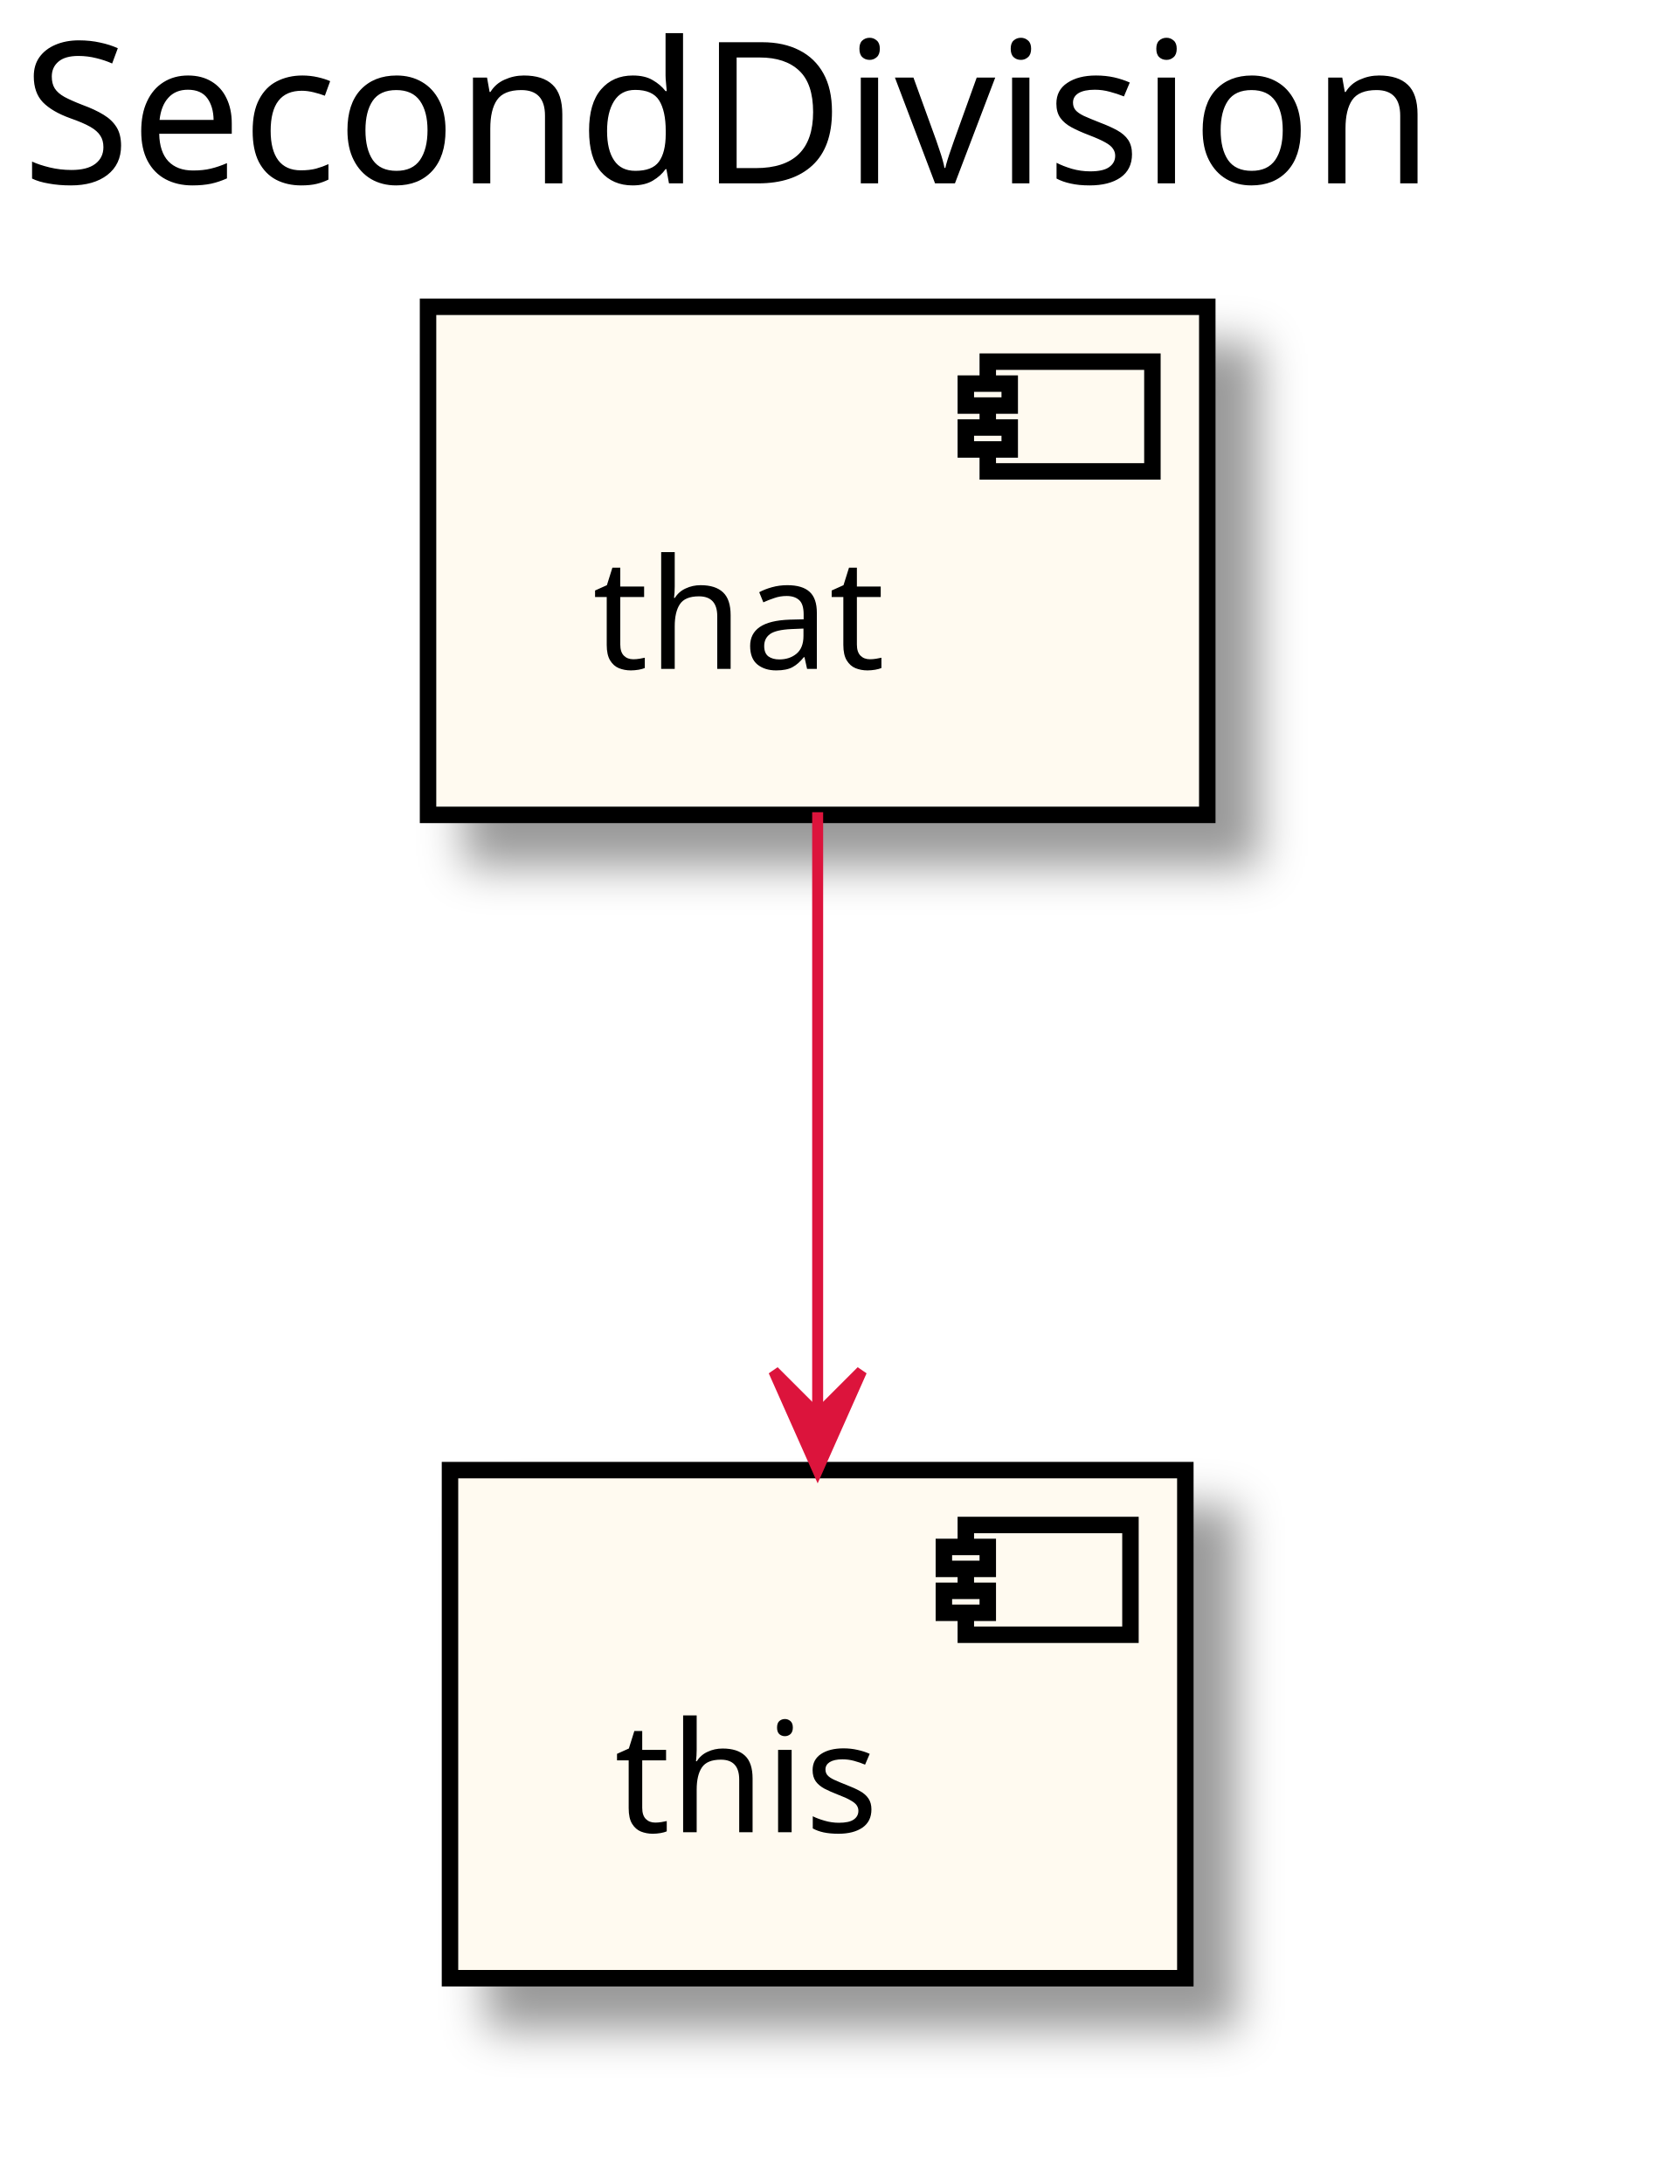
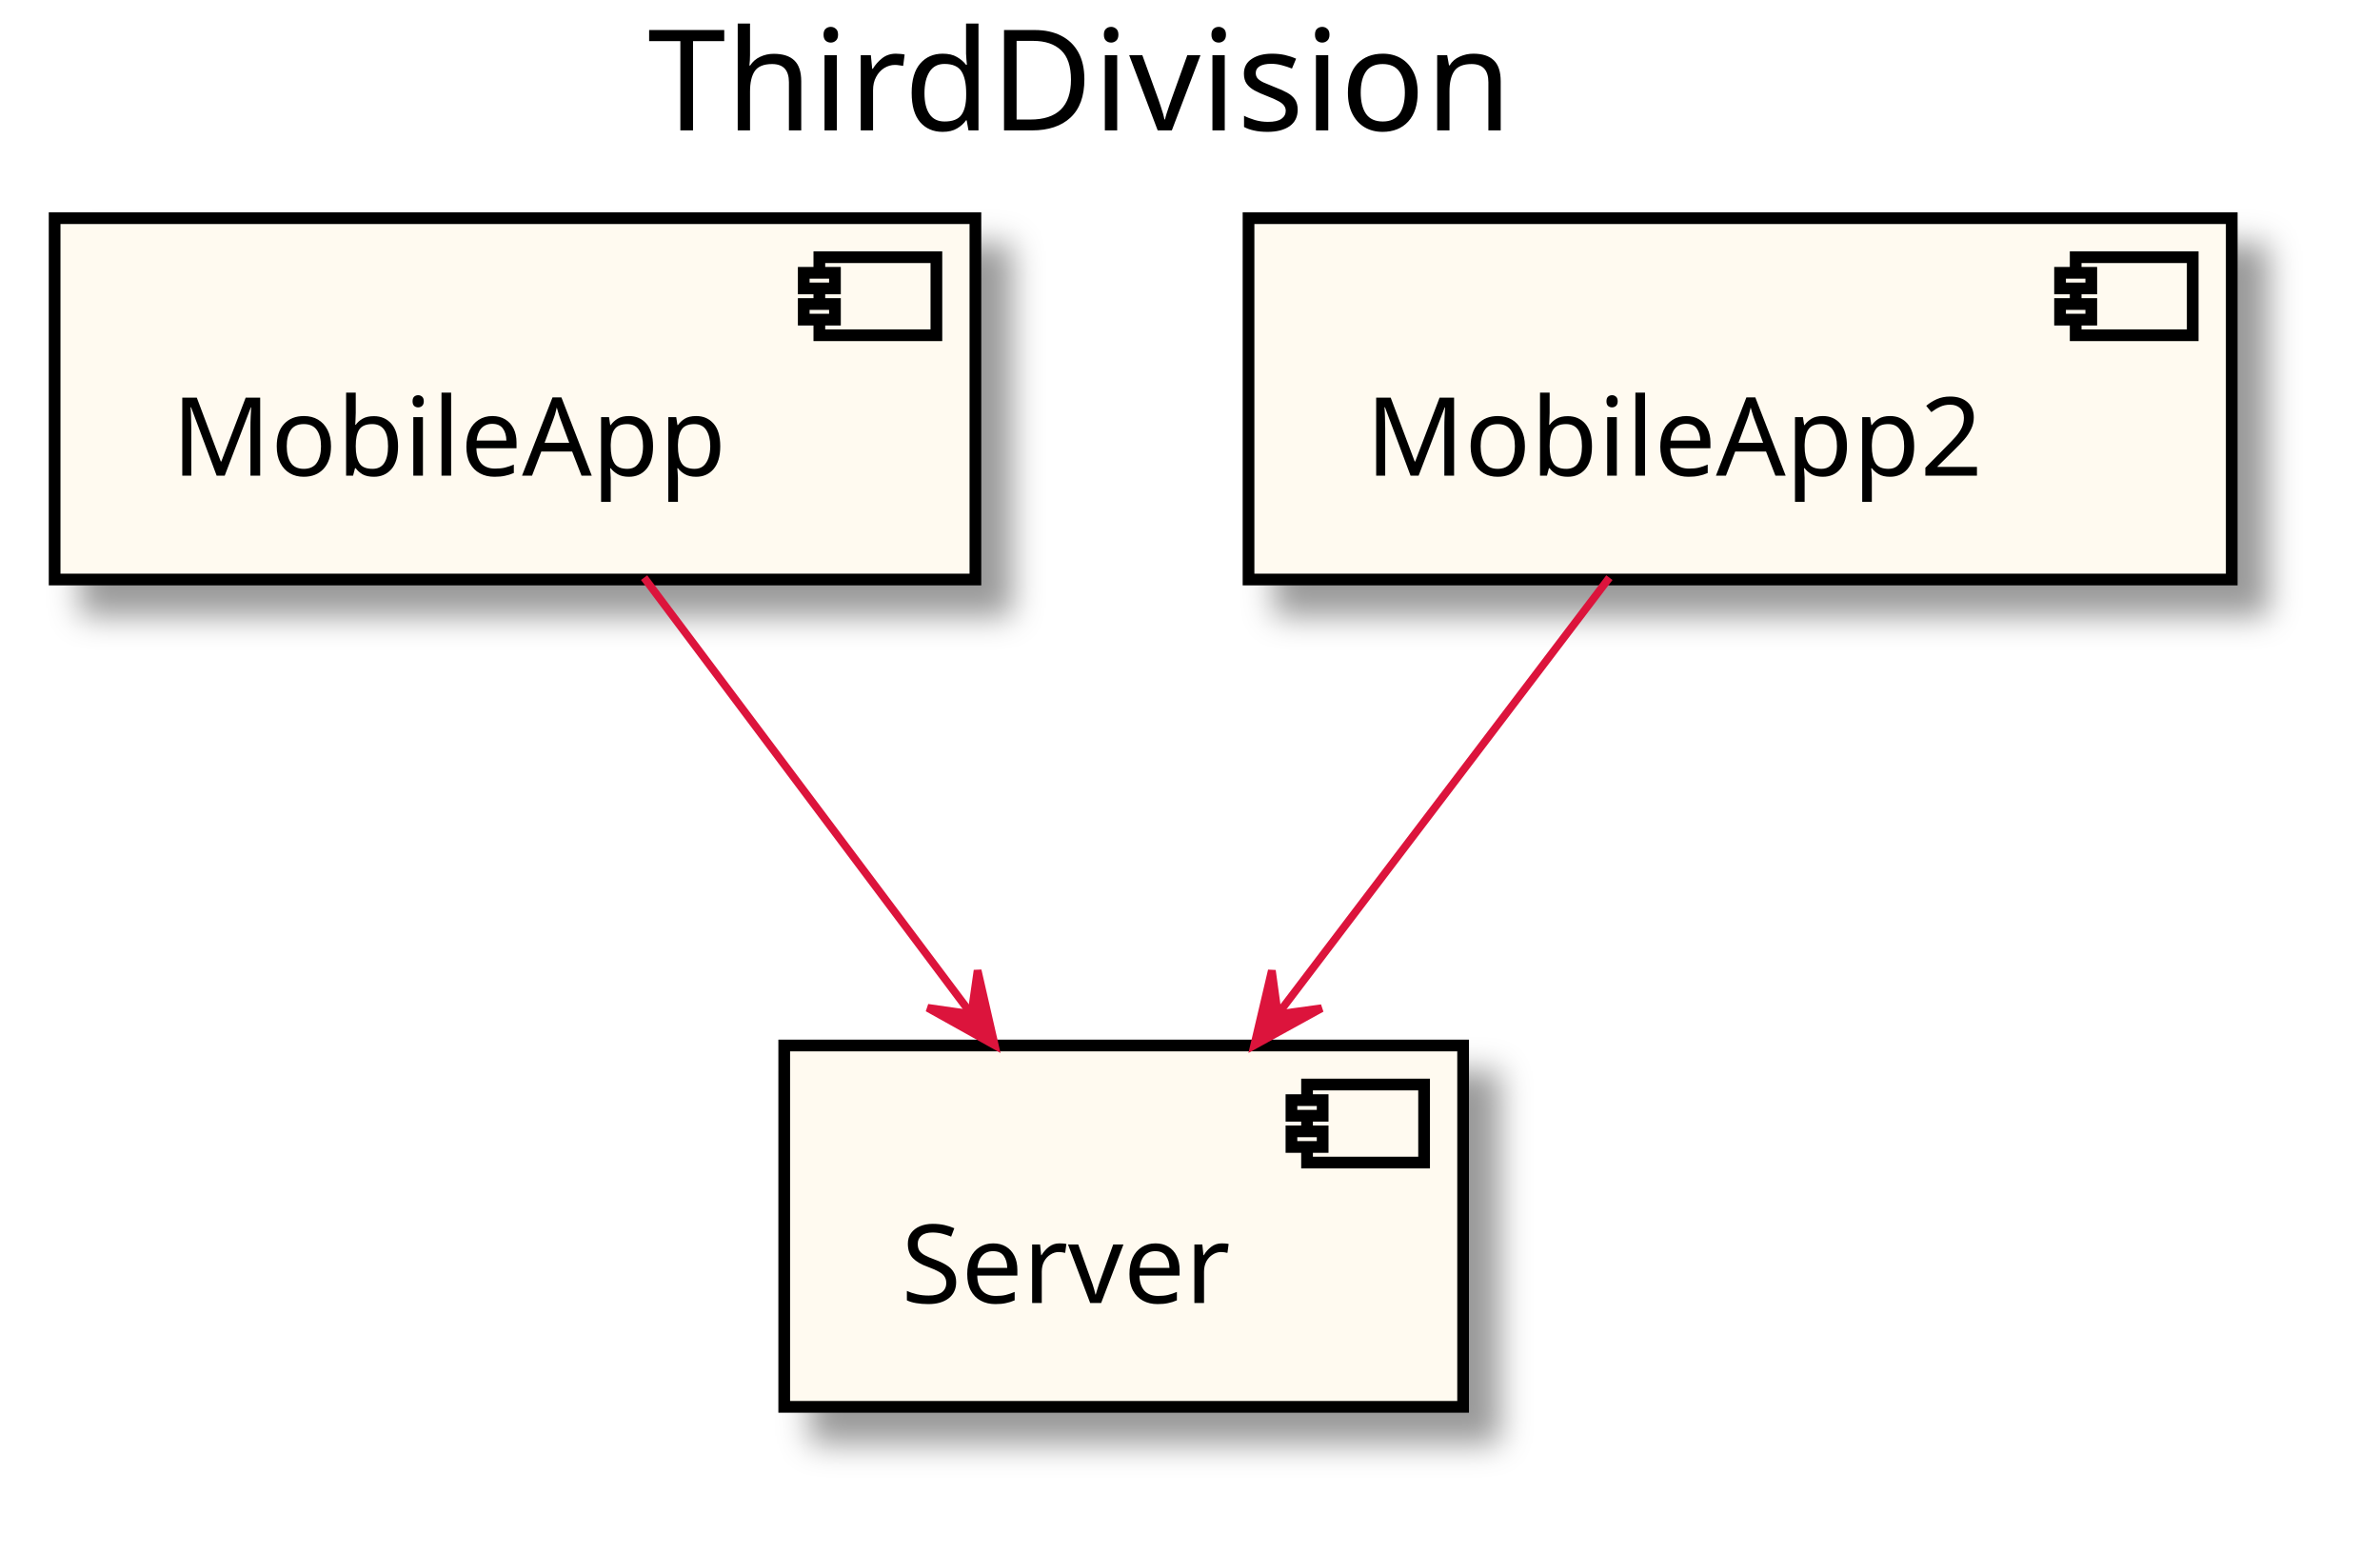
- <svg xmlns="http://www.w3.org/2000/svg" contentScriptType="application/ecmascript" contentStyleType="text/css" height="199px" preserveAspectRatio="none" style="width:153px;height:199px;" version="1.1" viewBox="0 0 153 199" width="153px" zoomAndPan="magnify">
+ <svg xmlns="http://www.w3.org/2000/svg" contentScriptType="application/ecmascript" contentStyleType="text/css" height="199px" preserveAspectRatio="none" style="width:305px;height:199px;" version="1.1" viewBox="0 0 305 199" width="305px" zoomAndPan="magnify">
  <defs>
-     <filter height="300%" id="fbr8m84rv2yx0" width="300%" x="-1" y="-1">
+     <filter height="300%" id="f1m9n6ah2kayw7" width="300%" x="-1" y="-1">
      <feGaussianBlur result="blurOut" stdDeviation="2.0" />
      <feColorMatrix in="blurOut" result="blurOut2" type="matrix" values="0 0 0 0 0 0 0 0 0 0 0 0 0 0 0 0 0 0 .4 0" />
      <feOffset dx="4.0" dy="4.0" in="blurOut2" result="blurOut3" />
      <feBlend in="SourceGraphic" in2="blurOut3" mode="normal" />
    </filter>
  </defs>
  <g>
-     <text fill="#000000" font-family="sans-serif" font-size="18" lengthAdjust="spacingAndGlyphs" textLength="139" x="2" y="16.708">SecondDivision</text>
-     <rect fill="#FFFAF0" filter="url(#fbr8m84rv2yx0)" height="46.297" style="stroke: #000000; stroke-width: 1.5;" width="71" x="39" y="27.953" />
-     <rect fill="#FFFAF0" height="10" style="stroke: #000000; stroke-width: 1.5;" width="15" x="90" y="32.953" />
-     <rect fill="#FFFAF0" height="2" style="stroke: #000000; stroke-width: 1.5;" width="4" x="88" y="34.953" />
-     <rect fill="#FFFAF0" height="2" style="stroke: #000000; stroke-width: 1.5;" width="4" x="88" y="38.953" />
-     <text fill="#000000" font-family="sans-serif" font-size="14" lengthAdjust="spacingAndGlyphs" textLength="31" x="54" y="60.948">that</text>
-     <rect fill="#FFFAF0" filter="url(#fbr8m84rv2yx0)" height="46.297" style="stroke: #000000; stroke-width: 1.5;" width="67" x="41" y="133.953" />
-     <rect fill="#FFFAF0" height="10" style="stroke: #000000; stroke-width: 1.5;" width="15" x="88" y="138.953" />
-     <rect fill="#FFFAF0" height="2" style="stroke: #000000; stroke-width: 1.5;" width="4" x="86" y="140.953" />
-     <rect fill="#FFFAF0" height="2" style="stroke: #000000; stroke-width: 1.5;" width="4" x="86" y="144.953" />
-     <text fill="#000000" font-family="sans-serif" font-size="14" lengthAdjust="spacingAndGlyphs" textLength="27" x="56" y="166.948">this</text>
-     <path d="M74.5,74.009 C74.5,90.003 74.5,111.732 74.5,128.795 " fill="none" id="_0-&gt;_1" style="stroke: #DC143C; stroke-width: 1.0;" />
-     <polygon fill="#DC143C" points="74.5,133.929,78.5,124.929,74.5,128.929,70.5,124.929,74.5,133.929" style="stroke: #DC143C; stroke-width: 1.0;" />
+     <text fill="#000000" font-family="sans-serif" font-size="18" lengthAdjust="spacingAndGlyphs" textLength="121" x="83" y="16.708">ThirdDivision</text>
+     <rect fill="#FFFAF0" filter="url(#f1m9n6ah2kayw7)" height="46.297" style="stroke: #000000; stroke-width: 1.5;" width="118" x="7" y="27.953" />
+     <rect fill="#FFFAF0" height="10" style="stroke: #000000; stroke-width: 1.5;" width="15" x="105" y="32.953" />
+     <rect fill="#FFFAF0" height="2" style="stroke: #000000; stroke-width: 1.5;" width="4" x="103" y="34.953" />
+     <rect fill="#FFFAF0" height="2" style="stroke: #000000; stroke-width: 1.5;" width="4" x="103" y="38.953" />
+     <text fill="#000000" font-family="sans-serif" font-size="14" lengthAdjust="spacingAndGlyphs" textLength="78" x="22" y="60.948">MobileApp</text>
+     <rect fill="#FFFAF0" filter="url(#f1m9n6ah2kayw7)" height="46.297" style="stroke: #000000; stroke-width: 1.5;" width="87" x="100.5" y="133.953" />
+     <rect fill="#FFFAF0" height="10" style="stroke: #000000; stroke-width: 1.5;" width="15" x="167.5" y="138.953" />
+     <rect fill="#FFFAF0" height="2" style="stroke: #000000; stroke-width: 1.5;" width="4" x="165.5" y="140.953" />
+     <rect fill="#FFFAF0" height="2" style="stroke: #000000; stroke-width: 1.5;" width="4" x="165.5" y="144.953" />
+     <text fill="#000000" font-family="sans-serif" font-size="14" lengthAdjust="spacingAndGlyphs" textLength="47" x="115.5" y="166.948">Server</text>
+     <rect fill="#FFFAF0" filter="url(#f1m9n6ah2kayw7)" height="46.297" style="stroke: #000000; stroke-width: 1.5;" width="126" x="160" y="27.953" />
+     <rect fill="#FFFAF0" height="10" style="stroke: #000000; stroke-width: 1.5;" width="15" x="266" y="32.953" />
+     <rect fill="#FFFAF0" height="2" style="stroke: #000000; stroke-width: 1.5;" width="4" x="264" y="34.953" />
+     <rect fill="#FFFAF0" height="2" style="stroke: #000000; stroke-width: 1.5;" width="4" x="264" y="38.953" />
+     <text fill="#000000" font-family="sans-serif" font-size="14" lengthAdjust="spacingAndGlyphs" textLength="86" x="175" y="60.948">MobileApp2</text>
+     <path d="M82.542,74.009 C94.745,90.279 111.397,112.483 124.29,129.673 " fill="none" id="_0-&gt;_1" style="stroke: #DC143C; stroke-width: 1.0;" />
+     <polygon fill="#DC143C" points="127.482,133.929,125.282,124.329,124.482,129.929,118.882,129.129,127.482,133.929" style="stroke: #DC143C; stroke-width: 1.0;" />
+     <path d="M206.246,74.009 C193.887,90.279 177.021,112.483 163.963,129.673 " fill="none" id="_2-&gt;_1" style="stroke: #DC143C; stroke-width: 1.0;" />
+     <polygon fill="#DC143C" points="160.73,133.929,169.359,129.182,163.755,129.948,162.989,124.343,160.73,133.929" style="stroke: #DC143C; stroke-width: 1.0;" />
  </g>
</svg>
